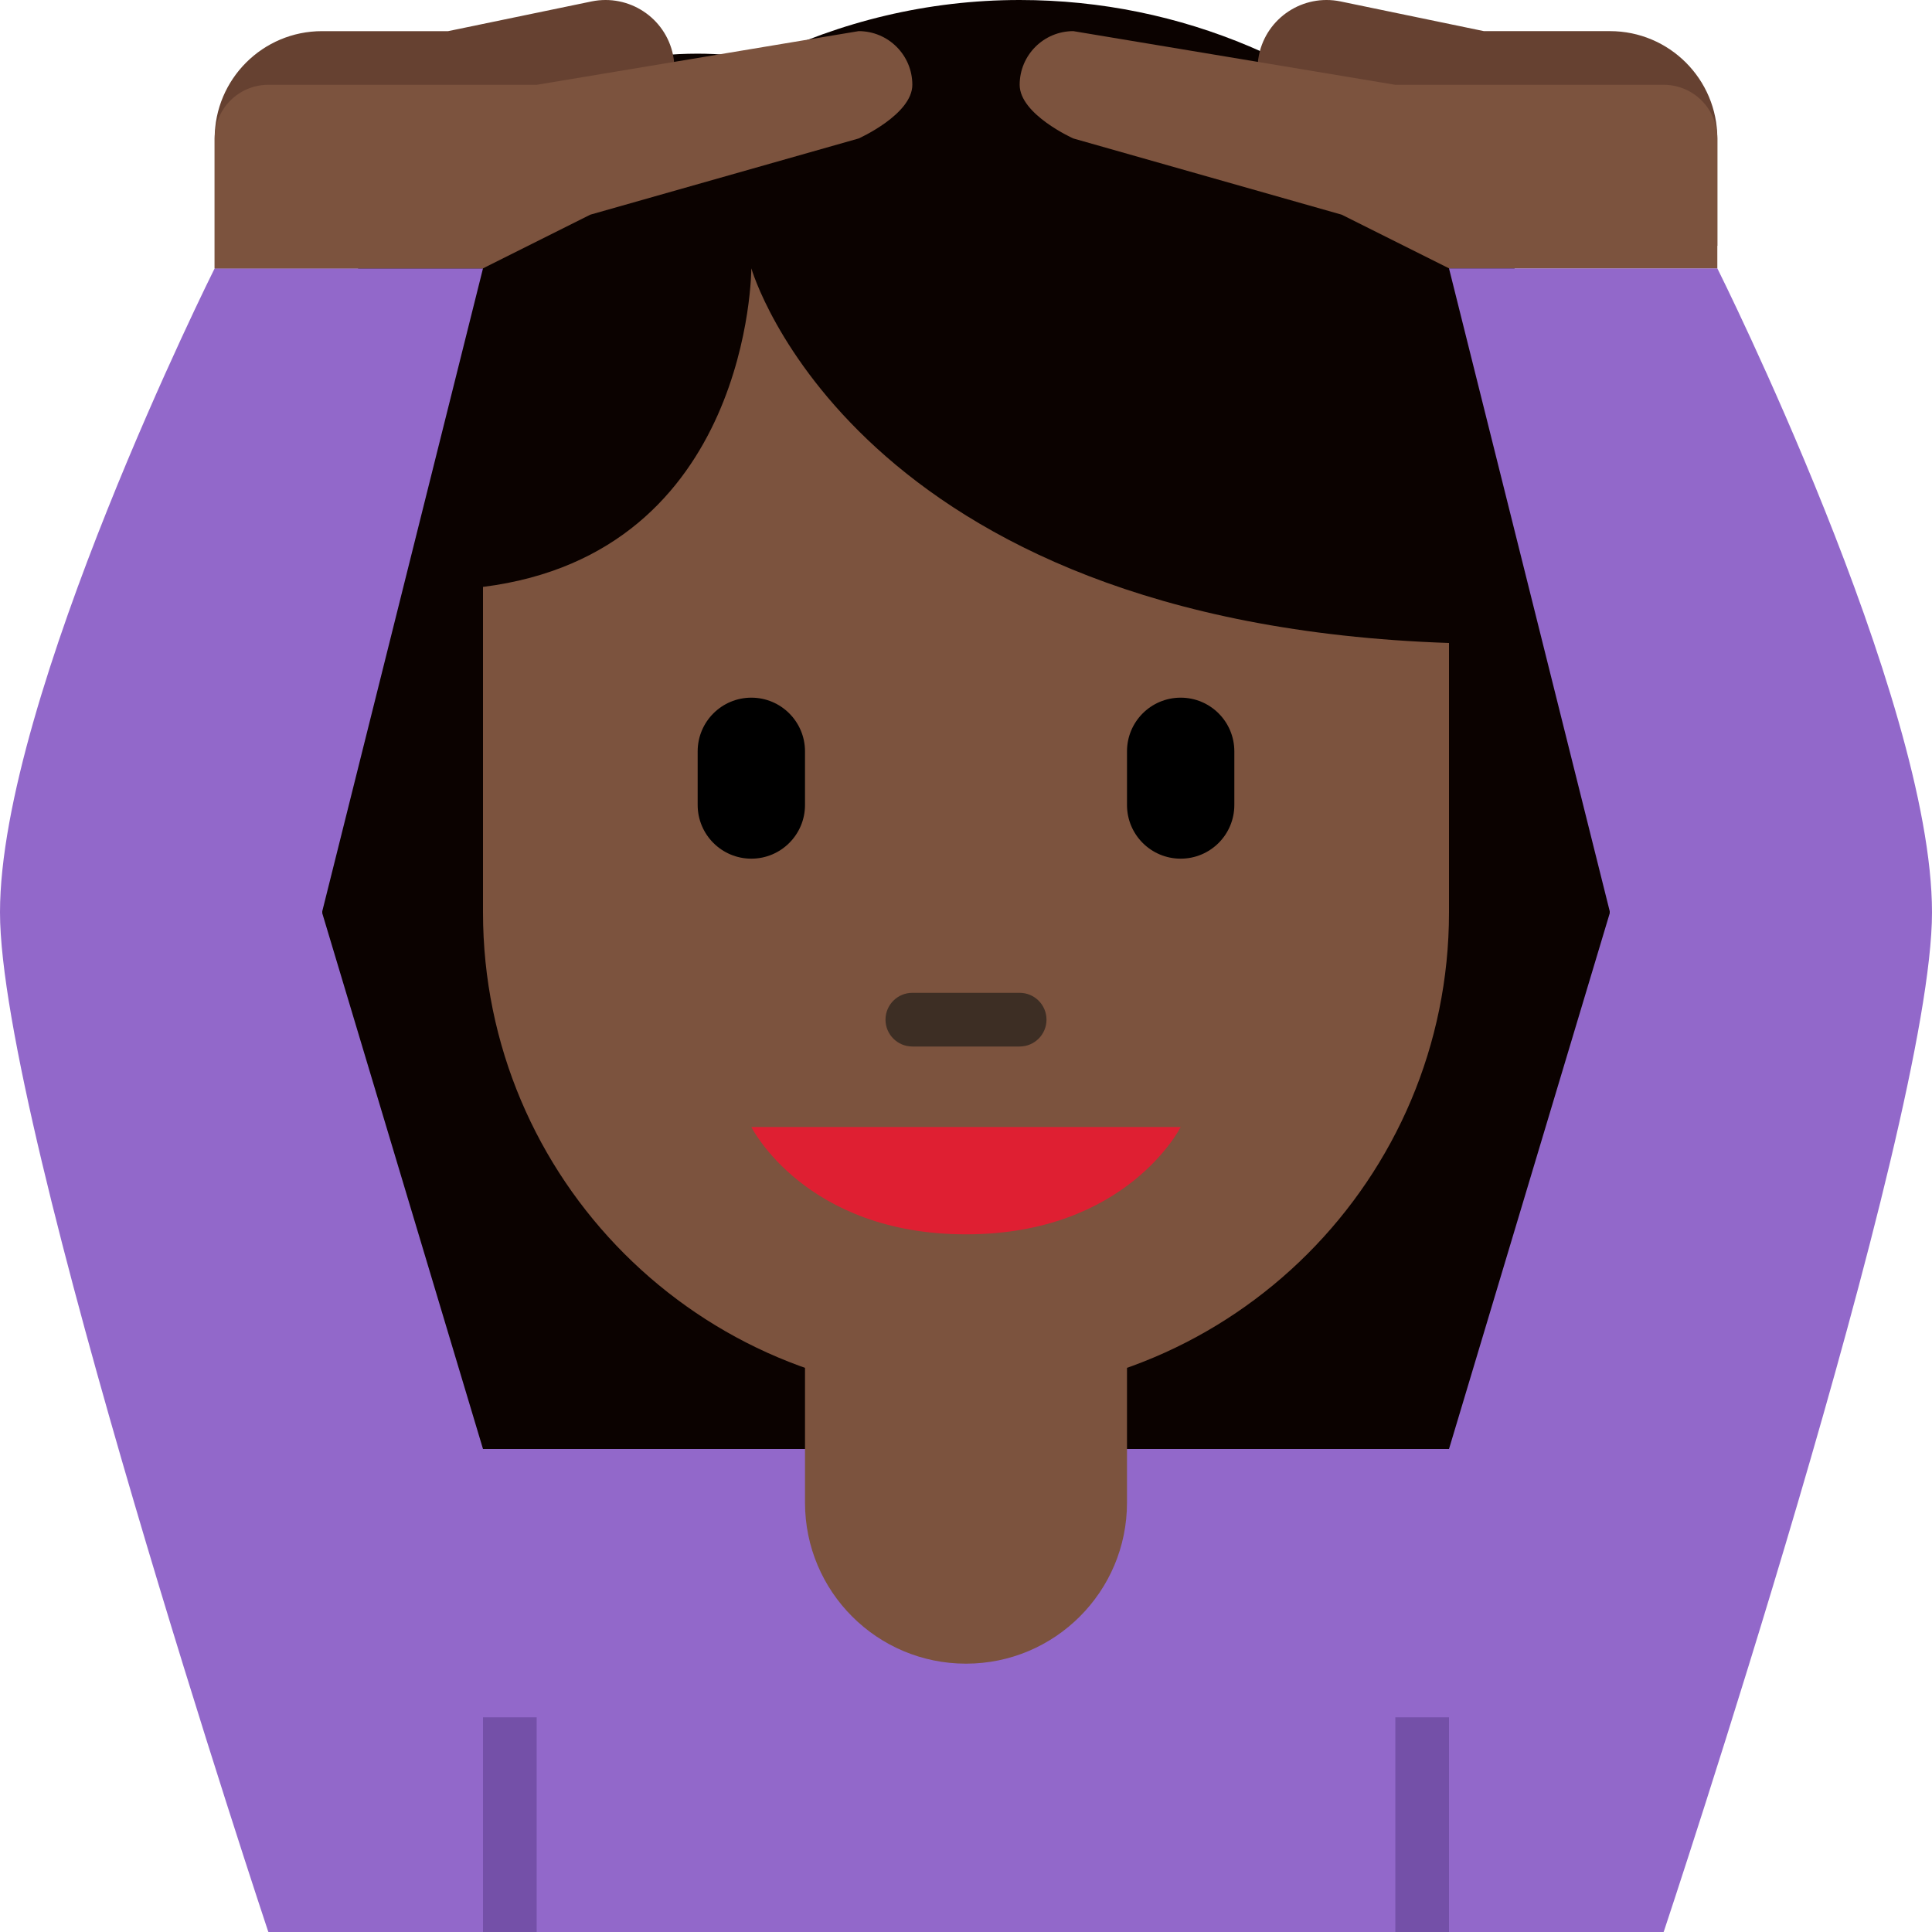
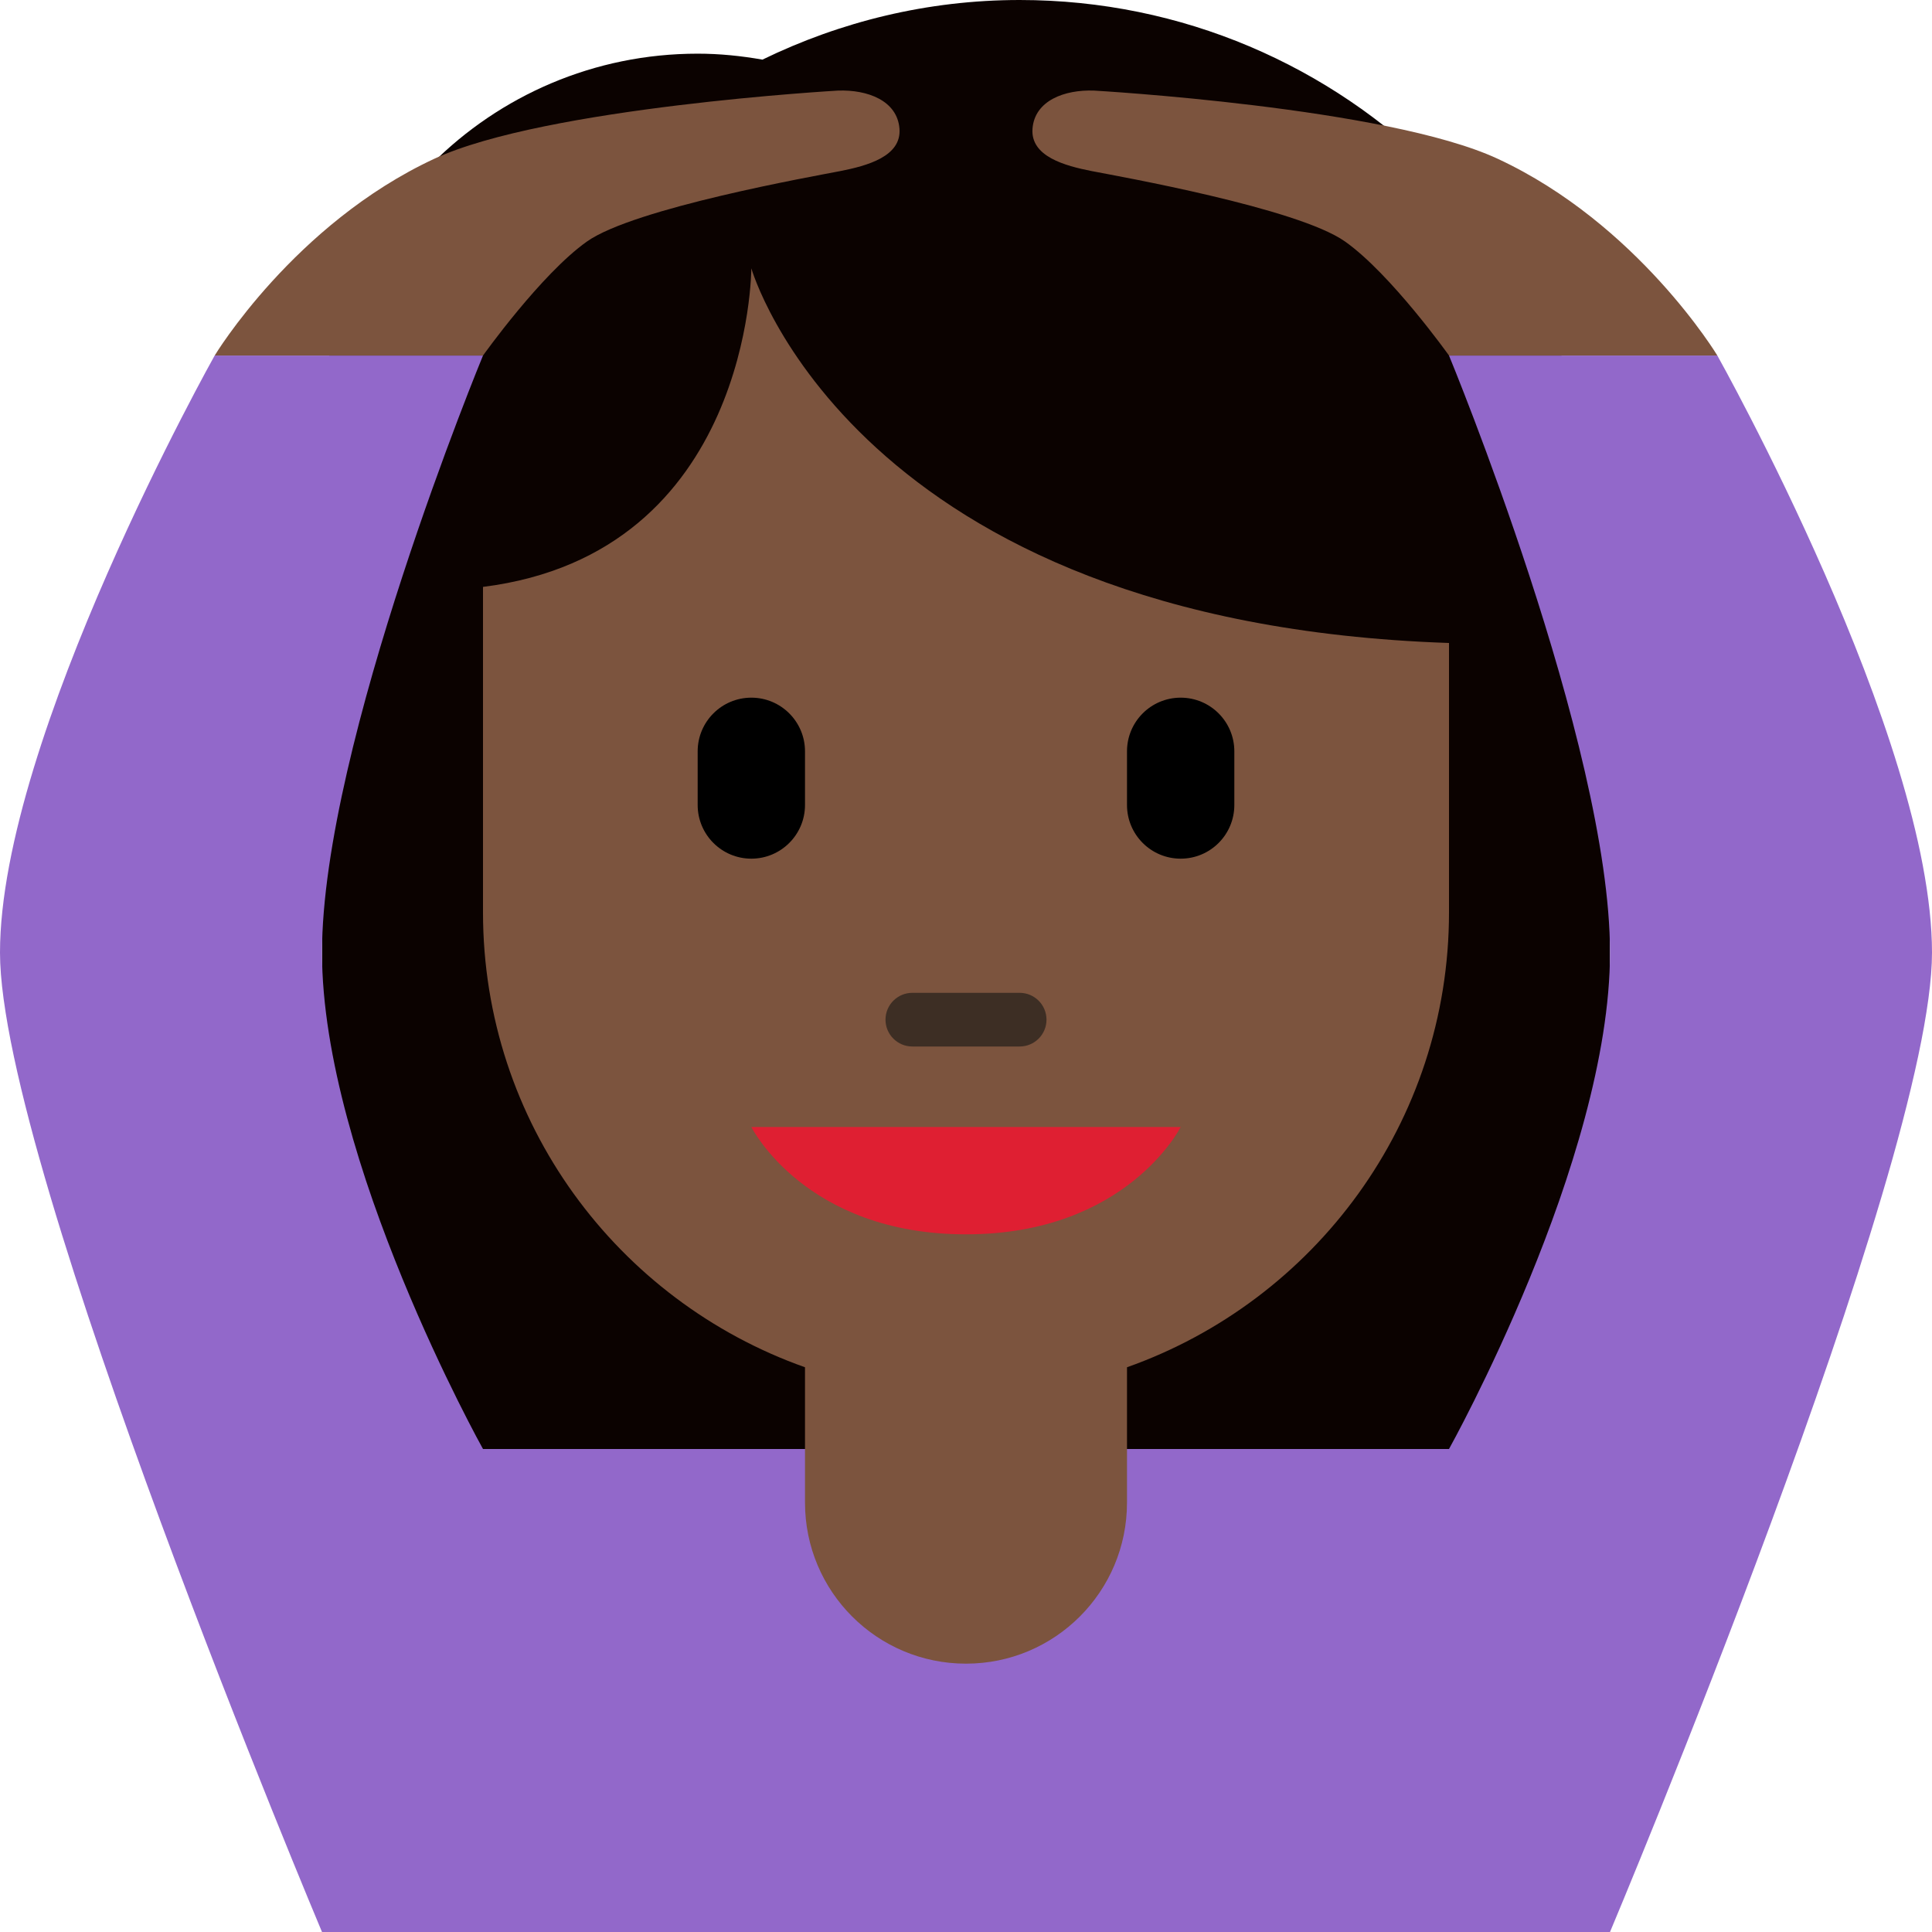
<svg xmlns="http://www.w3.org/2000/svg" viewBox="0 0 45 45" style="enable-background:new 0 0 45 45;" xml:space="preserve" version="1.1" id="svg2">
  <defs id="defs6">
    <clipPath id="clipPath16" clipPathUnits="userSpaceOnUse">
      <path id="path18" d="M 0,36 36,36 36,0 0,0 0,36 Z" />
    </clipPath>
  </defs>
  <g transform="matrix(1.25,0,0,-1.25,0,45)" id="g10">
    <g id="g12">
      <g clip-path="url(#clipPath16)" id="g14">
        <g transform="translate(19,36)" id="g20">
-           <path id="path22" style="fill:#0b0200;fill-opacity:1;fill-rule:nonzero;stroke:none" d="M 0,0 C -1.721,0 -3.343,-0.406 -4.794,-1.111 -5.186,-1.042 -5.588,-1 -6,-1 c -3.866,0 -7,-3.134 -7,-7 l 0,-12 0.018,0 c 0.183,-6.467 5.471,-11.656 11.982,-11.656 6.511,0 11.799,5.189 11.982,11.656 l 0.018,0 0,9 C 11,-4.925 6.075,0 0,0" />
+           <path id="path22" style="fill:#0b0200;fill-opacity:1;fill-rule:nonzero;stroke:none" d="M 0,0 C -1.721,0 -3.343,-0.406 -4.793,-1.111 -5.186,-1.042 -5.588,-1 -6,-1 c -3.866,0 -7,-3.134 -7,-7 l 0,-12 0.018,0 c 0.183,-6.467 5.471,-11.656 11.982,-11.656 6.511,0 11.799,5.189 11.982,11.656 l 0.018,0 0,9 C 11,-4.925 6.075,0 0,0" />
        </g>
-         <g transform="translate(27,9)" id="g24">
-           <path id="path26" style="fill:#9268ca;fill-opacity:1;fill-rule:nonzero;stroke:none" d="m 0,0 -1,0 -16,0 -1,0 c -2.209,0 -4,-1.791 -4,-4 l 0,-5 5,0 16,0 5,0 0,5 C 4,-1.791 2.209,0 0,0" />
+         <g transform="translate(32,29.375)" id="g24">
+           <path id="path26" style="fill:#9268ca;fill-opacity:1;fill-rule:nonzero;stroke:none" d="m 0,0 -5,0 c 0,0 3,-7.25 3,-11.125 0,-3.875 -3,-9.25 -3,-9.25 l -1,0 -16,0 -1,0 c 0,0 -3,5.375 -3,9.25 C -26,-7.25 -23,0 -23,0 l -5,0 c 0,0 -4,-7.125 -4,-11.125 0,-4 6,-18.25 6,-18.25 l 4,0 16,0 4,0 c 0,0 6,14.25 6,18.25 C 4,-7.125 0,0 0,0" />
        </g>
-         <path id="path28" style="fill:#7450a8;fill-opacity:1;fill-rule:nonzero;stroke:none" d="m 27,0 -1,0 0,4 1,0 0,-4 z" />
-         <path id="path30" style="fill:#7450a8;fill-opacity:1;fill-rule:nonzero;stroke:none" d="M 10,0 9,0 9,4 10,4 10,0 Z" />
-         <g transform="translate(15,12)" id="g32">
-           <path id="path34" style="fill:#7c533e;fill-opacity:1;fill-rule:nonzero;stroke:none" d="m 0,0 0,-4 c 0,-1.657 1.343,-3 3,-3 1.657,0 3,1.343 3,3 L 6,0 0,0 Z" />
+         <g transform="translate(14,31)" id="g28">
+           <path id="path30" style="fill:#7c543e;fill-opacity:1;fill-rule:nonzero;stroke:none" d="M 0,0 C 0,0 -0.003,-5.308 -5,-5.936 L -5,-12 c 0,-3.917 2.507,-7.24 6,-8.477 L 1,-23 c 0,-1.657 1.343,-3 3,-3 1.657,0 3,1.343 3,3 l 0,2.523 c 3.493,1.237 6,4.56 6,8.477 l 0,5.019 C 1.89,-6.605 0,0 0,0" />
        </g>
-         <g transform="translate(14,31)" id="g36">
-           <path id="path38" style="fill:#7c533e;fill-opacity:1;fill-rule:nonzero;stroke:none" d="M 0,0 C 0,0 -0.003,-5.308 -5,-5.936 L -5,-12 c 0,-4.971 4.029,-9 9,-9 4.971,0 9,4.029 9,9 l 0,5.019 C 1.89,-6.605 0,0 0,0" />
+         <g transform="translate(22,15)" id="g32">
+           <path id="path34" style="fill:#df1f32;fill-opacity:1;fill-rule:nonzero;stroke:none" d="m 0,0 -4,0 -4,0 c 0,0 1,-2 4,-2 3,0 4,2 4,2" />
        </g>
-         <g transform="translate(22,15)" id="g40">
-           <path id="path42" style="fill:#df1f32;fill-opacity:1;fill-rule:nonzero;stroke:none" d="m 0,0 -4,0 -4,0 c 0,0 1,-2 4,-2 3,0 4,2 4,2" />
+         <g transform="translate(19,16.5)" id="g36">
+           <path id="path38" style="fill:#3d2e24;fill-opacity:1;fill-rule:nonzero;stroke:none" d="M 0,0 -2,0 C -2.276,0 -2.5,0.224 -2.5,0.5 -2.5,0.776 -2.276,1 -2,1 L 0,1 C 0.276,1 0.5,0.776 0.5,0.5 0.5,0.224 0.276,0 0,0" />
        </g>
-         <g transform="translate(5,0)" id="g44">
-           <path id="path46" style="fill:#9268ca;fill-opacity:1;fill-rule:nonzero;stroke:none" d="M 0,0 4,9 1,19 4,31 -1,31 C -1,31 -5,23 -5,19 -5,15 0,0 0,0" />
+         <g transform="translate(14,20)" id="g40">
+           <path id="path42" style="fill:#000000;fill-opacity:1;fill-rule:nonzero;stroke:none" d="m 0,0 c -0.552,0 -1,0.448 -1,1 l 0,1 C -1,2.552 -0.552,3 0,3 0.552,3 1,2.552 1,2 L 1,1 C 1,0.448 0.552,0 0,0" />
        </g>
-         <g transform="translate(31,0)" id="g48">
-           <path id="path50" style="fill:#9268ca;fill-opacity:1;fill-rule:nonzero;stroke:none" d="m 0,0 -4,9 3,10 -3,12 5,0 C 1,31 5,23 5,19 5,15 0,0 0,0" />
+         <g transform="translate(22,20)" id="g44">
+           <path id="path46" style="fill:#000000;fill-opacity:1;fill-rule:nonzero;stroke:none" d="m 0,0 c -0.553,0 -1,0.448 -1,1 l 0,1 C -1,2.552 -0.553,3 0,3 0.553,3 1,2.552 1,2 L 1,1 C 1,0.448 0.553,0 0,0" />
        </g>
-         <g transform="translate(12.541,34.9766)" id="g52">
-           <path id="path54" style="fill:#664131;fill-opacity:1;fill-rule:nonzero;stroke:none" d="m 0,0 c -0.143,0.693 -0.822,1.139 -1.517,0.997 l -2.674,-0.554 -2.35,0 c -1.104,0 -2,-0.895 -2,-2 l 0,-1 0,-1.42 5,0 c 0,0 1.899,1.257 1.985,2.345 l 0.362,0.075 0.653,0 c 0,0.074 -0.029,0.144 -0.045,0.217 C -0.142,-1.065 0.112,-0.542 0,0" />
+         <g transform="translate(19.2393,33.604)" id="g48">
+           <path id="path50" style="fill:#7c543e;fill-opacity:1;fill-rule:nonzero;stroke:none" d="m 0,0 c 0.042,0.521 0.594,0.728 1.146,0.708 0,0 5.456,-0.311 7.521,-1.27 2.616,-1.216 4.094,-3.667 4.094,-3.667 l -5,0 c 0,0 -1.083,1.521 -1.938,2.125 C 4.942,-1.48 1.602,-0.889 1.104,-0.792 0.607,-0.694 -0.041,-0.521 0,0" />
        </g>
-         <g transform="translate(17,34.4199)" id="g56">
-           <path id="path58" style="fill:#7c533e;fill-opacity:1;fill-rule:nonzero;stroke:none" d="m 0,0 c 0,0.552 -0.447,1 -1,1 l -6,-1 -5,0 c -0.553,0 -1,-0.448 -1,-1 l 0,-2.42 5,0 2,1 5,1.42 c 0,0 1,0.447 1,1" />
-         </g>
-         <g transform="translate(30,35.4199)" id="g60">
-           <path id="path62" style="fill:#664131;fill-opacity:1;fill-rule:nonzero;stroke:none" d="M 0,0 -2.35,0 -5.024,0.554 C -5.719,0.695 -6.397,0.25 -6.541,-0.443 -6.653,-0.985 -6.399,-1.508 -5.955,-1.784 -5.972,-1.856 -6,-1.926 -6,-2 l 0.653,0 0.363,-0.075 C -4.895,-3.144 -3,-4 -3,-4 l 5,0 0,1 0,1 C 2,-0.896 1.105,0 0,0" />
-         </g>
-         <g transform="translate(19,34.4199)" id="g64">
-           <path id="path66" style="fill:#7c533e;fill-opacity:1;fill-rule:nonzero;stroke:none" d="m 0,0 c 0,0.552 0.447,1 1,1 l 6,-1 5,0 c 0.553,0 1,-0.448 1,-1 l 0,-2.42 -5,0 -2,1 L 1,-1 c 0,0 -1,0.447 -1,1" />
-         </g>
-         <g transform="translate(19,16.5)" id="g68">
-           <path id="path70" style="fill:#3d2e24;fill-opacity:1;fill-rule:nonzero;stroke:none" d="M 0,0 -2,0 C -2.276,0 -2.5,0.224 -2.5,0.5 -2.5,0.776 -2.276,1 -2,1 L 0,1 C 0.276,1 0.5,0.776 0.5,0.5 0.5,0.224 0.276,0 0,0" />
-         </g>
-         <g transform="translate(14,20)" id="g72">
-           <path id="path74" style="fill:#000000;fill-opacity:1;fill-rule:nonzero;stroke:none" d="m 0,0 c -0.552,0 -1,0.448 -1,1 l 0,1 C -1,2.552 -0.552,3 0,3 0.552,3 1,2.552 1,2 L 1,1 C 1,0.448 0.552,0 0,0" />
-         </g>
-         <g transform="translate(22,20)" id="g76">
-           <path id="path78" style="fill:#000000;fill-opacity:1;fill-rule:nonzero;stroke:none" d="m 0,0 c -0.553,0 -1,0.448 -1,1 l 0,1 C -1,2.552 -0.553,3 0,3 0.553,3 1,2.552 1,2 L 1,1 C 1,0.448 0.553,0 0,0" />
+         <g transform="translate(16.7603,33.604)" id="g52">
+           <path id="path54" style="fill:#7c543e;fill-opacity:1;fill-rule:nonzero;stroke:none" d="m 0,0 c -0.042,0.521 -0.593,0.728 -1.146,0.708 0,0 -5.456,-0.311 -7.521,-1.27 -2.615,-1.216 -4.093,-3.667 -4.093,-3.667 l 5,0 c 0,0 1.083,1.521 1.937,2.125 0.882,0.624 4.222,1.215 4.719,1.312 C -0.607,-0.694 0.042,-0.521 0,0" />
        </g>
      </g>
    </g>
  </g>
</svg>
